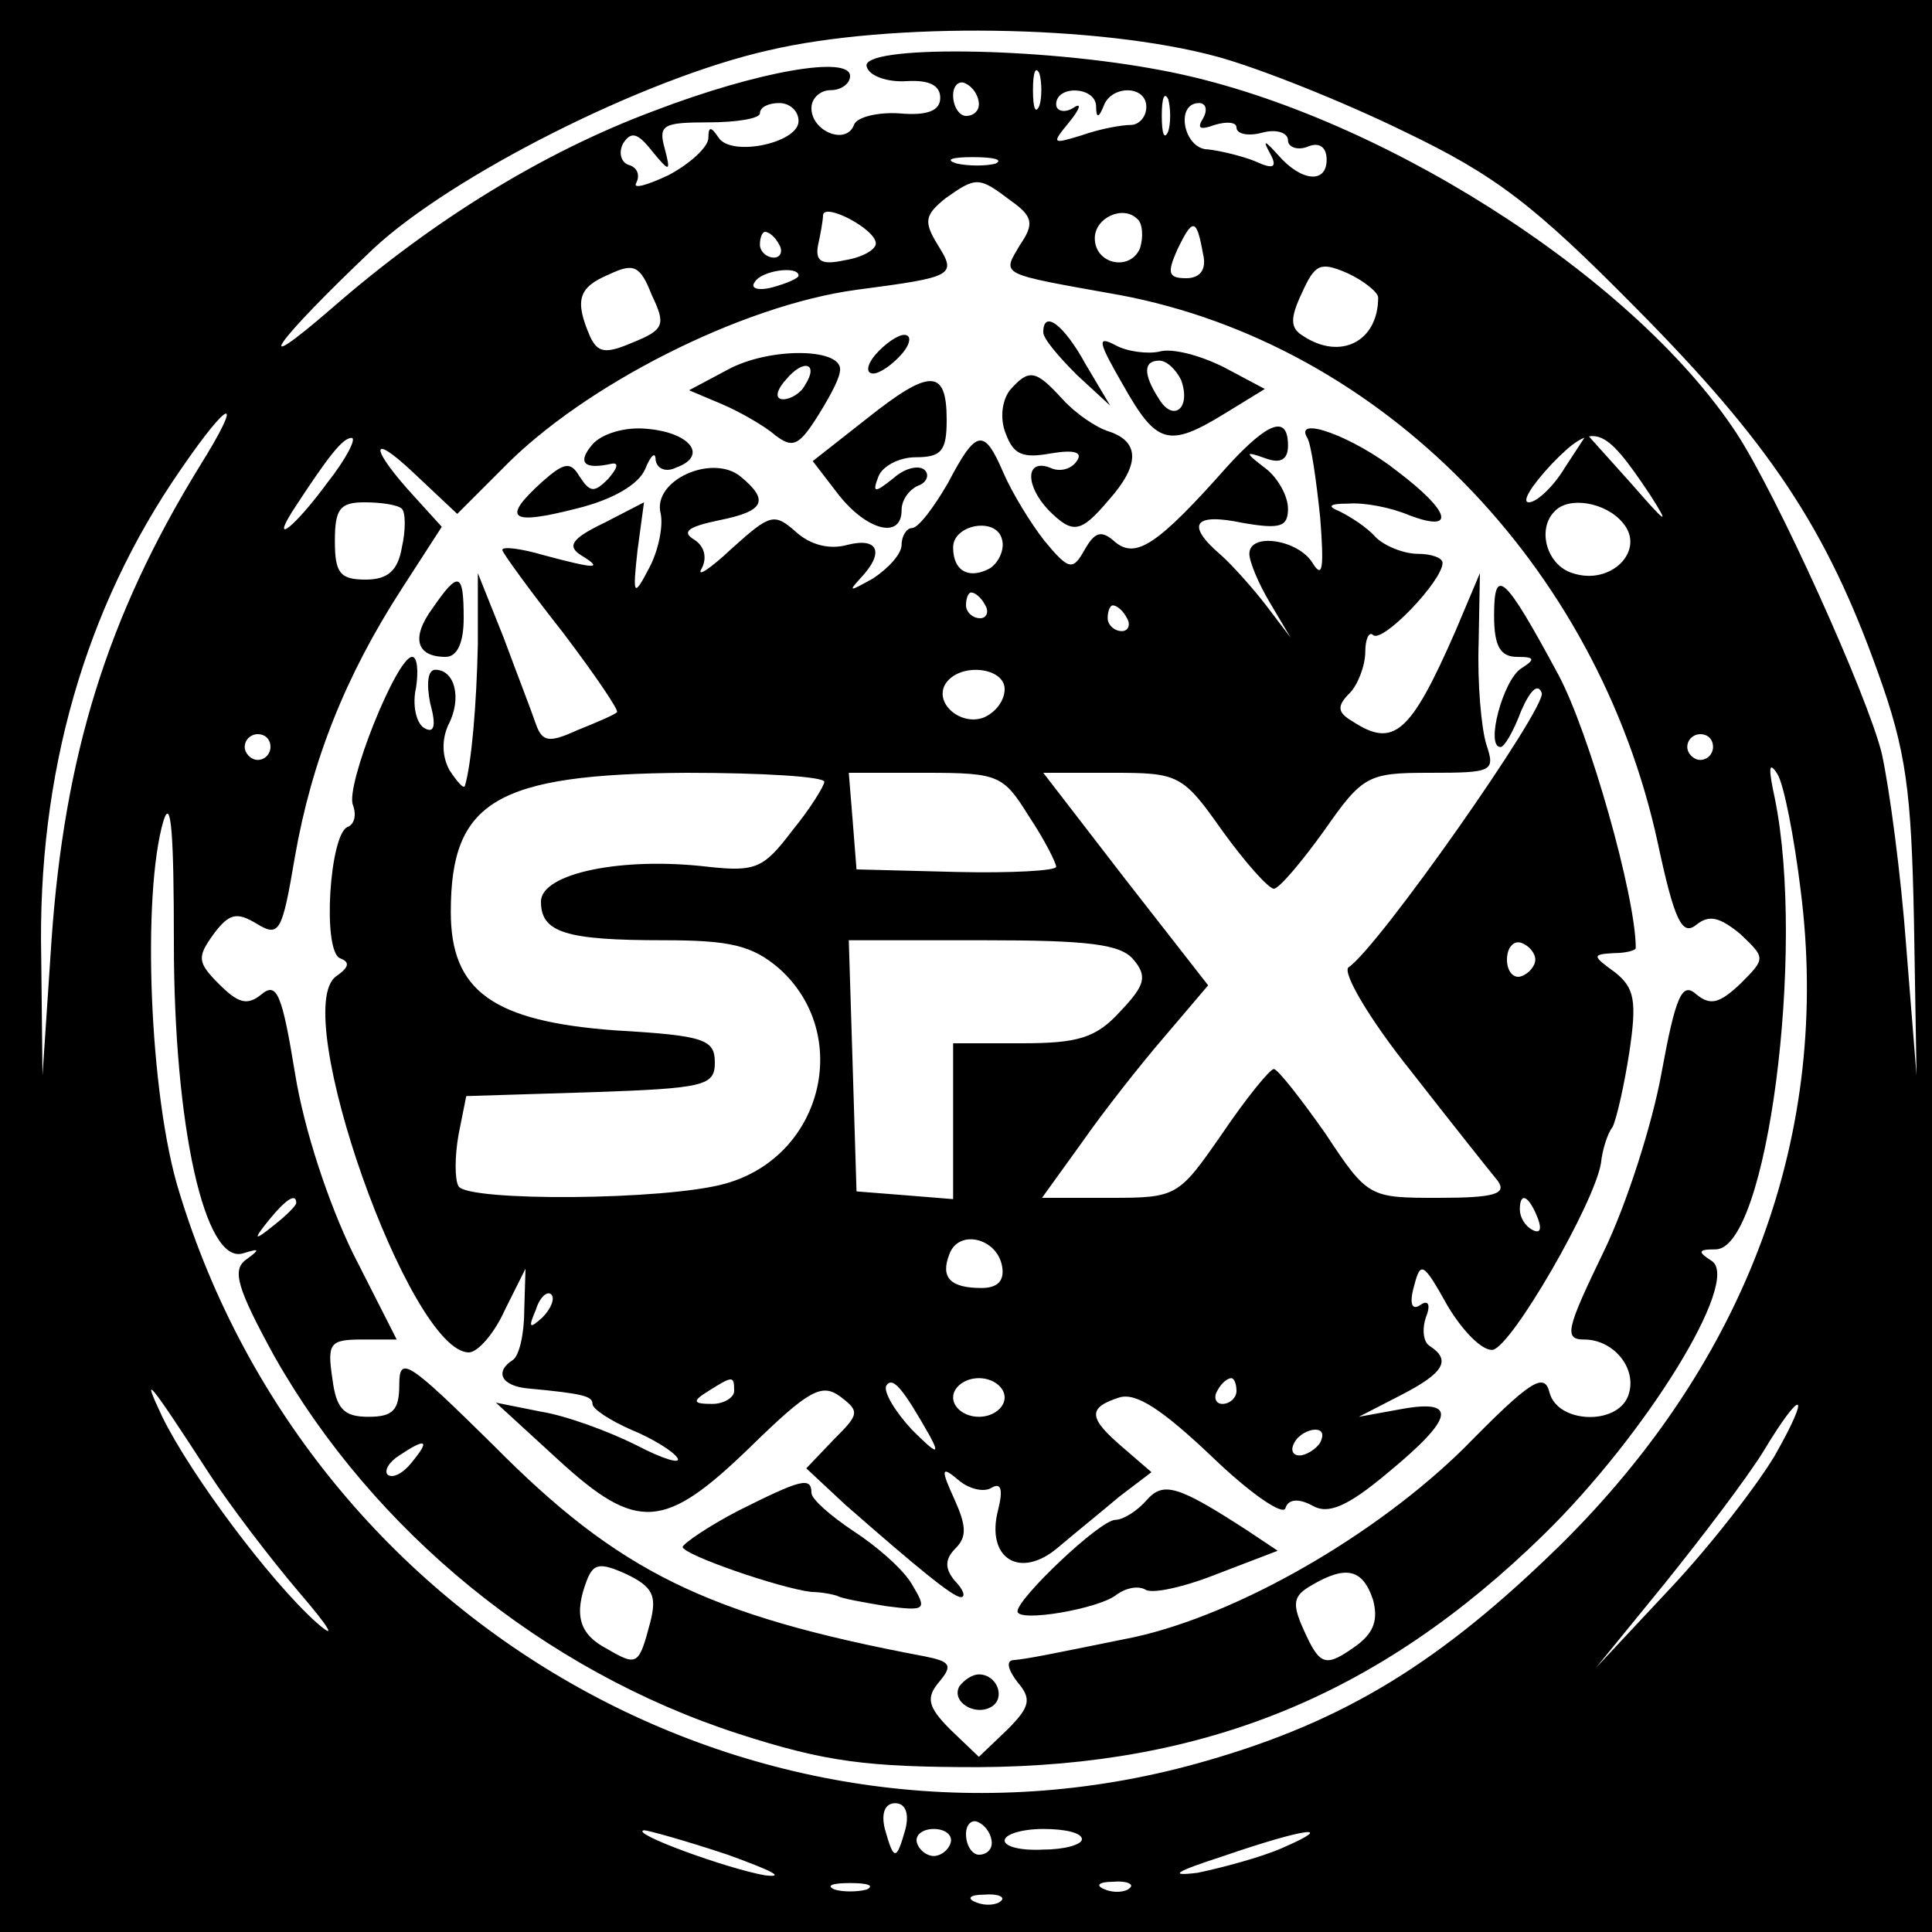
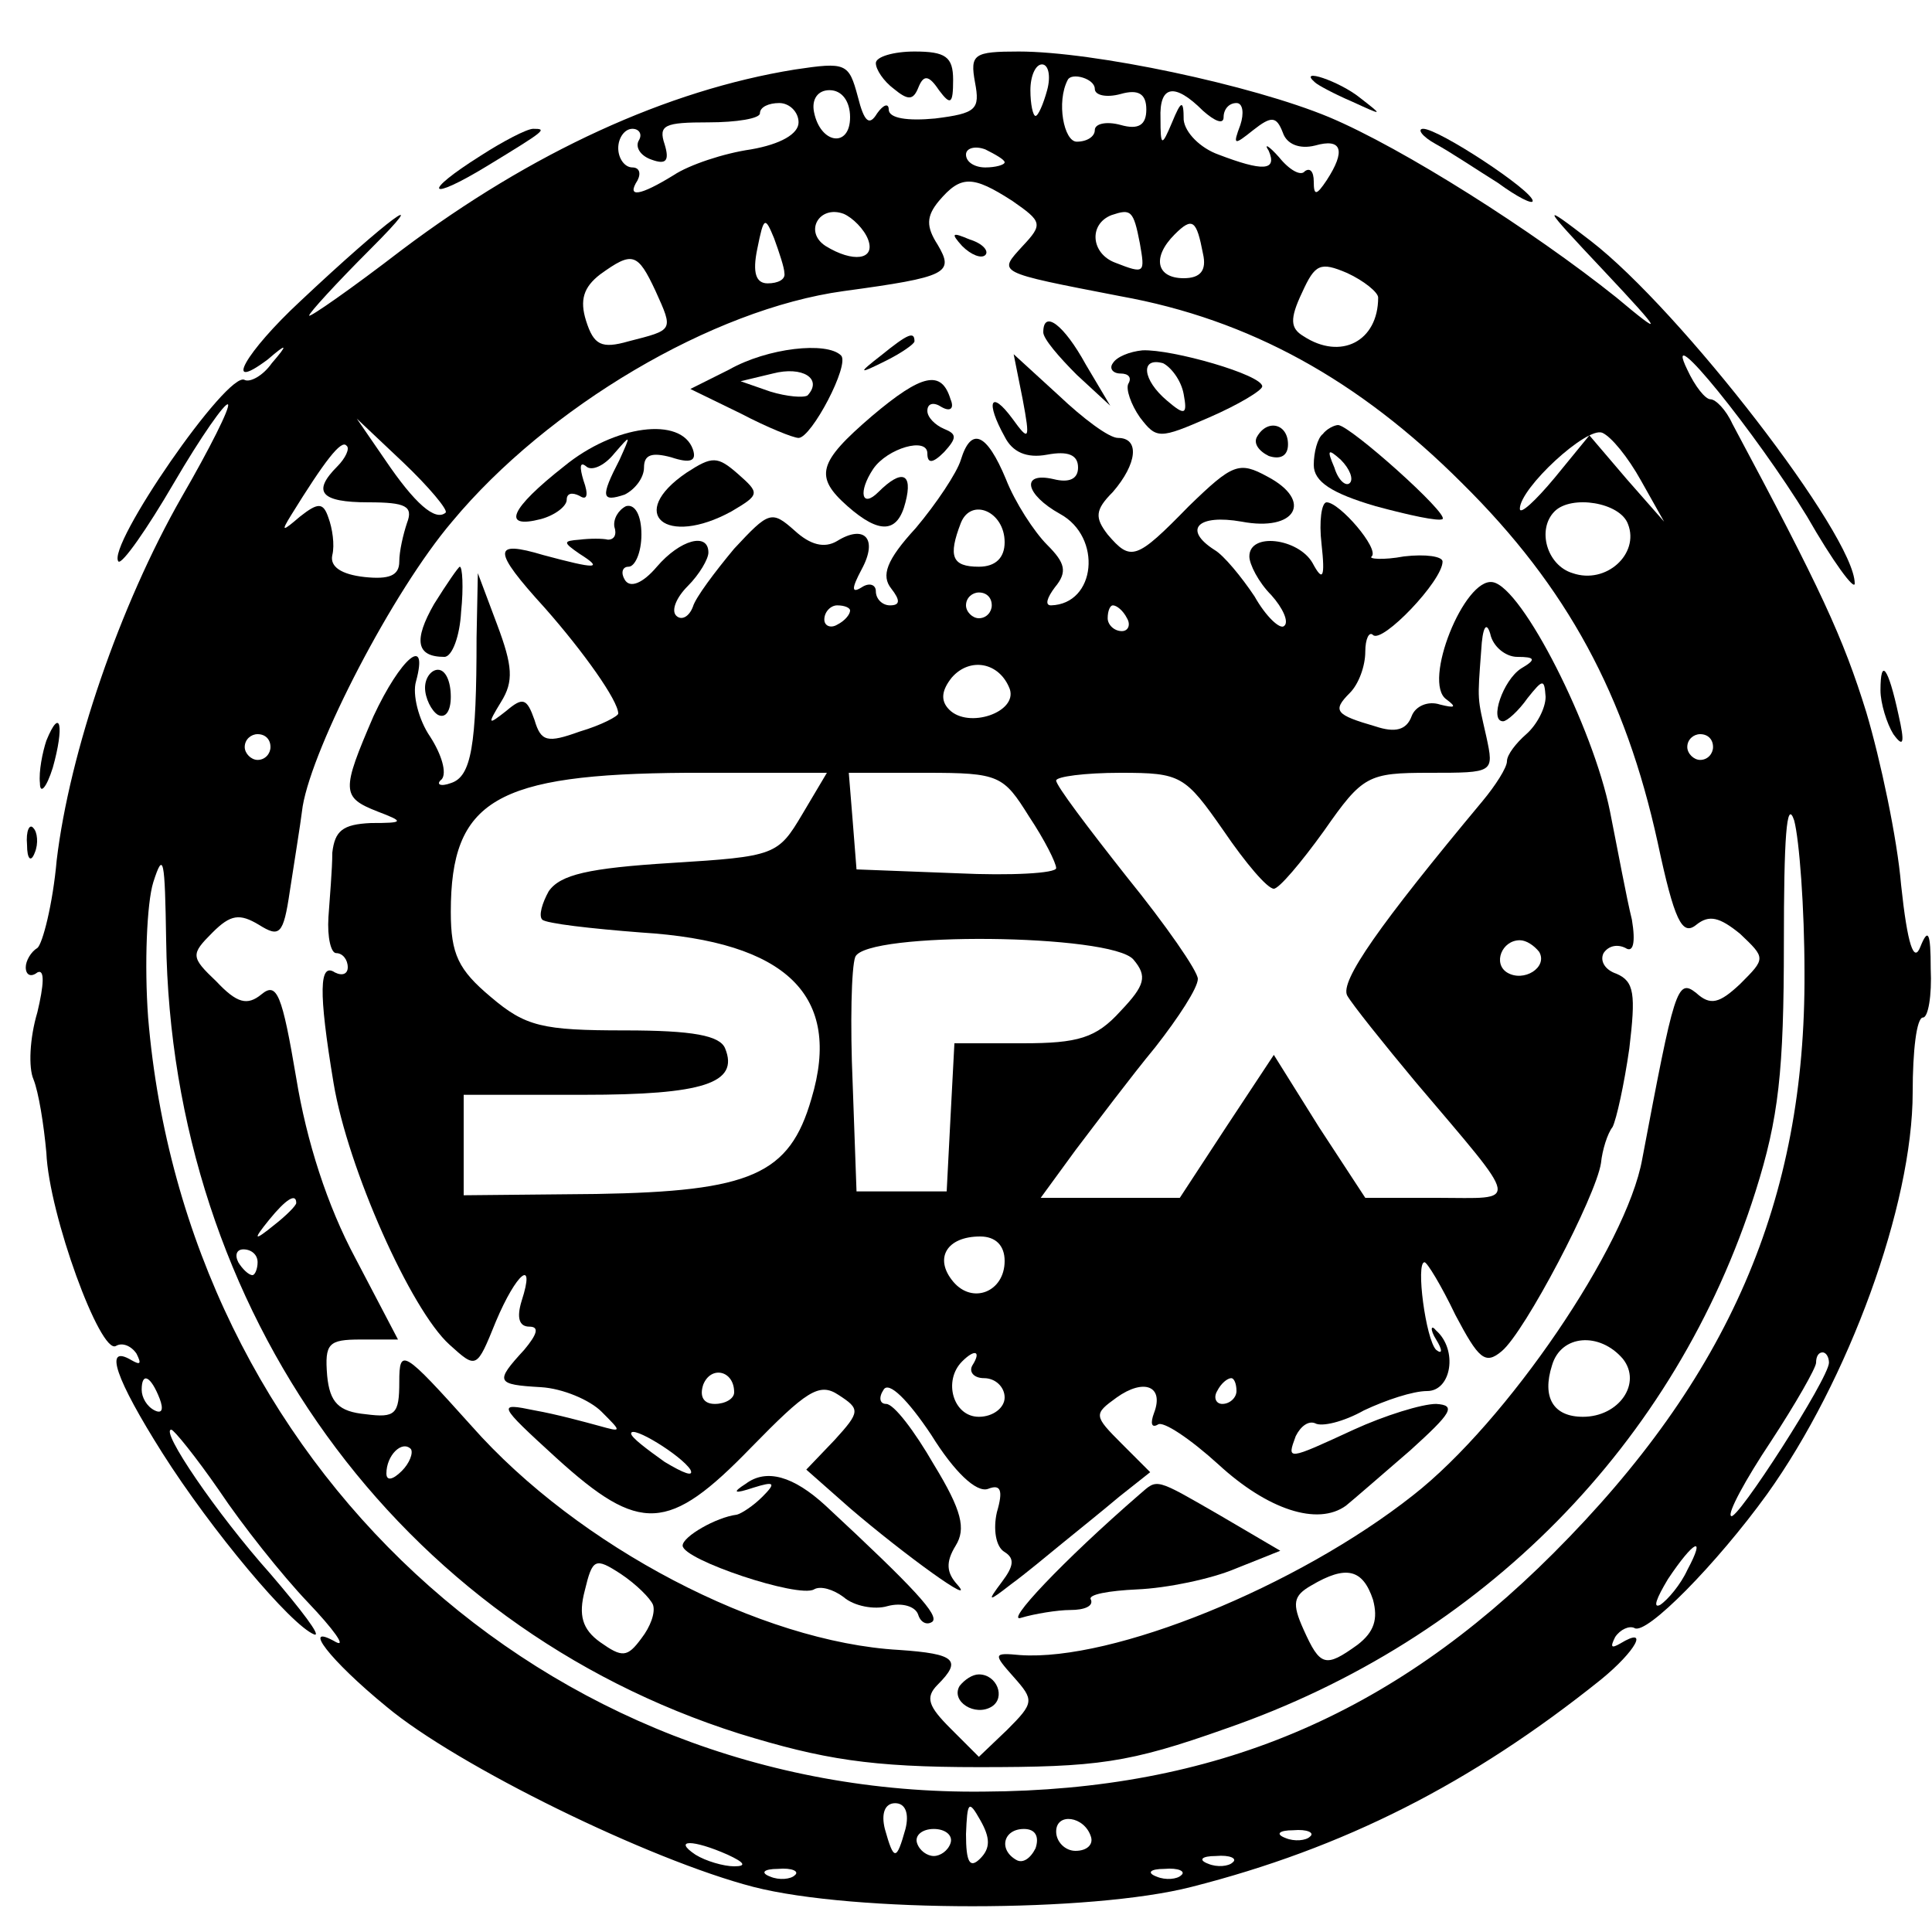
<svg xmlns="http://www.w3.org/2000/svg" version="1.0" width="150pt" height="150pt" viewBox="0 0 150 150" preserveAspectRatio="xMidYMid meet">
  <g transform="translate(0,150) scale(0.1,-0.1)" fill="#000000" stroke="none">
-     <path d="M0 750 l0 -750 750 0 750 0 0 750 0 750 -750 0 -750 0 0 -750z m945 706 c33 -9 98 -35 145 -58 71 -34 101 -57 180 -137 104 -105 148 -171 188 -283 22 -61 26 -92 28 -193 l2 -120 -8 100 c-4 55 -13 123 -19 150 -11 45 -82 202 -113 249 -81 123 -282 250 -444 281 -97 19 -238 20 -231 3 2 -7 16 -12 31 -11 17 1 26 -3 26 -13 0 -10 -10 -14 -32 -12 -17 1 -33 -3 -35 -9 -6 -16 -33 -5 -33 13 0 8 7 14 15 14 8 0 15 5 15 11 0 16 -71 4 -152 -27 -86 -32 -172 -85 -250 -153 -67 -58 -44 -26 32 46 60 56 209 132 307 154 94 22 256 20 348 -5z m-138 -38 c-3 -7 -5 -2 -5 12 0 14 2 19 5 13 2 -7 2 -19 0 -25z m-47 1 c0 -5 -4 -9 -10 -9 -5 0 -10 7 -10 16 0 8 5 12 10 9 6 -3 10 -10 10 -16z m91 -1 c0 -10 2 -10 6 0 6 16 33 16 33 -1 0 -8 -6 -14 -12 -14 -7 0 -24 -3 -38 -8 -23 -7 -24 -7 -10 10 9 11 10 16 3 11 -7 -4 -13 -2 -13 3 0 15 30 14 31 -1z m56 -20 c-3 -7 -5 -2 -5 12 0 14 2 19 5 13 2 -7 2 -19 0 -25z m-287 8 c0 -17 -52 -28 -62 -13 -6 9 -8 9 -8 0 0 -7 -14 -20 -31 -29 -17 -8 -28 -11 -25 -6 3 6 1 12 -6 14 -6 2 -8 10 -4 17 6 9 11 8 22 -6 14 -17 15 -17 10 2 -5 18 -1 20 34 20 22 0 40 3 40 7 0 5 7 8 15 8 8 0 15 -6 15 -14z m314 2 c-5 -8 -2 -9 9 -5 10 3 17 2 17 -2 0 -5 9 -7 20 -4 11 3 20 0 20 -6 0 -5 7 -8 15 -5 9 4 15 0 15 -10 0 -19 -20 -17 -38 4 -10 11 -12 12 -6 1 6 -11 3 -13 -12 -6 -10 4 -27 8 -36 9 -19 0 -26 36 -7 36 5 0 7 -5 3 -12z m-161 -35 c-7 -2 -21 -2 -30 0 -10 3 -4 5 12 5 17 0 24 -2 18 -5z m12 -29 c17 -12 18 -18 7 -34 -14 -24 -18 -22 77 -39 203 -38 371 -209 418 -425 13 -61 19 -73 30 -64 10 8 18 6 34 -7 20 -19 20 -19 0 -39 -16 -15 -23 -17 -34 -8 -11 10 -16 -1 -27 -61 -7 -39 -27 -102 -45 -139 -29 -60 -31 -68 -15 -68 23 0 42 -23 34 -44 -9 -23 -55 -21 -61 3 -4 16 -15 9 -66 -43 -69 -68 -175 -129 -256 -147 -64 -13 -83 -17 -95 -18 -5 -1 -3 -8 4 -17 11 -13 10 -19 -8 -37 l-22 -21 -22 21 c-18 18 -19 25 -9 37 11 13 9 16 -11 20 -170 32 -238 66 -335 164 -66 65 -73 70 -73 47 0 -20 -5 -25 -24 -25 -19 0 -25 6 -28 30 -4 27 -2 30 23 30 l27 0 -34 67 c-19 39 -38 96 -45 140 -10 61 -14 71 -26 61 -11 -9 -18 -7 -33 8 -17 17 -17 21 -4 39 12 16 18 17 33 8 18 -11 20 -7 30 52 13 74 39 140 83 208 l31 48 -20 22 c-36 39 -37 53 -2 20 l34 -32 35 35 c63 65 186 127 275 139 76 10 78 11 63 35 -11 18 -10 23 6 36 24 17 26 17 51 -2z m-105 -33 c0 -5 -11 -11 -24 -13 -18 -4 -23 -1 -21 11 2 9 4 20 4 24 1 10 41 -11 41 -22z m205 -4 c-8 -18 -35 -12 -35 8 0 16 22 26 33 15 4 -3 5 -14 2 -23z m49 -4 c3 -12 -2 -19 -13 -19 -14 0 -15 4 -7 22 12 25 15 25 20 -3z m-329 7 c3 -5 1 -10 -4 -10 -6 0 -11 5 -11 10 0 6 2 10 4 10 3 0 8 -4 11 -10z m-114 -76 c-21 -9 -27 -8 -33 5 -12 28 -9 38 15 48 19 9 24 7 33 -16 11 -23 10 -27 -15 -37z m579 35 c0 -34 -29 -49 -58 -30 -10 6 -11 13 -1 34 10 22 14 24 35 15 13 -6 24 -15 24 -19z m-450 17 c0 -2 -9 -6 -20 -9 -11 -3 -18 -1 -14 4 5 9 34 13 34 5z m-465 -148 c-72 -117 -105 -225 -115 -368 l-7 -105 -1 92 c-3 142 34 271 108 378 39 57 50 59 15 3z m1126 -22 c16 -25 13 -23 -14 8 l-35 39 -17 -26 c-9 -15 -22 -27 -28 -27 -6 0 2 13 18 30 32 33 40 30 76 -24z m-1027 9 c-25 -34 -44 -49 -27 -22 28 43 39 57 46 57 4 0 -4 -16 -19 -35z m58 -20 c3 -3 3 -17 0 -30 -3 -18 -11 -25 -28 -25 -20 0 -24 5 -24 30 0 25 4 30 23 30 13 0 26 -2 29 -5z m948 -11 c18 -21 -9 -49 -39 -39 -20 6 -28 34 -14 48 11 12 40 7 53 -9z m-1050 -174 c0 -5 -4 -10 -10 -10 -5 0 -10 5 -10 10 0 6 5 10 10 10 6 0 10 -4 10 -10z m1120 0 c0 -5 -4 -10 -10 -10 -5 0 -10 5 -10 10 0 6 5 10 10 10 6 0 10 -4 10 -10z m68 -111 c24 -188 -41 -365 -187 -509 -92 -90 -166 -136 -274 -167 -337 -98 -694 100 -798 442 -23 74 -29 231 -12 288 6 19 8 -13 8 -95 0 -142 24 -251 54 -241 13 4 13 3 2 -5 -11 -8 -7 -22 22 -75 77 -136 209 -244 360 -293 68 -22 100 -26 187 -26 176 1 311 56 438 180 80 78 154 198 131 213 -11 7 -11 9 3 9 40 0 70 232 46 350 -5 23 -5 30 2 19 5 -8 13 -49 18 -90z m-1168 -243 c0 -2 -8 -10 -17 -17 -16 -13 -17 -12 -4 4 13 16 21 21 21 13z m-67 -211 c15 -23 46 -64 69 -91 24 -28 30 -38 14 -24 -36 32 -98 115 -120 160 -17 36 -11 29 37 -45z m1215 15 c-13 -22 -49 -69 -81 -103 l-58 -62 53 65 c29 36 64 82 77 103 30 50 38 48 9 -3z m-1058 -5 c-7 -9 -15 -13 -19 -10 -3 3 1 10 9 15 21 14 24 12 10 -5z m185 -124 c-9 -34 -10 -35 -34 -21 -21 11 -26 26 -15 54 5 12 10 13 30 4 21 -10 24 -17 19 -37z m561 17 c4 -15 1 -25 -12 -35 -25 -18 -29 -17 -42 12 -9 20 -8 26 6 34 27 16 40 13 48 -11z m-363 -178 c-7 -25 -9 -25 -16 0 -3 12 0 20 8 20 8 0 11 -8 8 -20z m67 -11 c0 -5 -4 -9 -10 -9 -5 0 -10 7 -10 16 0 8 5 12 10 9 6 -3 10 -10 10 -16z m-205 -9 c33 -12 46 -18 29 -16 -29 5 -106 33 -94 35 3 0 32 -8 65 -19z m173 9 c-2 -6 -8 -10 -13 -10 -5 0 -11 4 -13 10 -2 6 4 11 13 11 9 0 15 -5 13 -11z m102 3 c0 -4 -13 -8 -30 -8 -16 -1 -30 2 -30 7 0 5 14 9 30 9 17 0 30 -3 30 -8z m155 -7 c-16 -7 -46 -15 -65 -19 -24 -3 -17 1 20 13 64 22 89 25 45 6z m-322 -32 c-7 -2 -19 -2 -25 0 -7 3 -2 5 12 5 14 0 19 -2 13 -5z m204 1 c-3 -3 -12 -4 -19 -1 -8 3 -5 6 6 6 11 1 17 -2 13 -5z m-100 -10 c-3 -3 -12 -4 -19 -1 -8 3 -5 6 6 6 11 1 17 -2 13 -5z" />
+     <path d="M680 1451 c0 -5 6 -14 14 -20 11 -9 15 -9 19 1 4 10 8 10 16 -2 9 -12 11 -11 11 8 0 18 -6 22 -30 22 -16 0 -30 -4 -30 -9z" />
+     <path d="M757 1436 c4 -21 1 -24 -31 -28 -21 -2 -36 0 -36 7 0 5 -4 4 -9 -3 -6 -10 -10 -7 -15 13 -7 26 -9 27 -49 21 -99 -16 -204 -64 -305 -140 -39 -30 -72 -53 -72 -51 0 2 21 25 47 51 52 52 14 24 -54 -40 -42 -39 -61 -72 -25 -45 15 13 16 12 3 -3 -7 -10 -17 -15 -21 -13 -13 8 -108 -130 -98 -141 3 -2 22 25 43 61 21 36 40 63 42 61 2 -2 -14 -34 -36 -72 -48 -84 -87 -198 -97 -282 -3 -34 -11 -65 -15 -68 -5 -3 -9 -10 -9 -15 0 -6 4 -8 9 -4 6 3 5 -10 0 -31 -6 -20 -7 -43 -3 -52 4 -10 8 -35 10 -57 2 -48 42 -157 54 -150 5 3 12 0 16 -6 4 -8 3 -9 -4 -5 -22 13 -12 -15 24 -72 38 -60 100 -134 118 -141 6 -2 -10 19 -34 47 -42 47 -86 112 -77 112 2 0 19 -21 37 -47 18 -27 49 -66 69 -87 20 -21 30 -35 22 -31 -28 16 -5 -14 39 -50 55 -46 204 -119 285 -140 78 -20 262 -20 340 0 118 30 217 80 318 161 27 22 38 42 15 28 -7 -4 -8 -3 -4 5 4 6 11 9 15 7 9 -6 64 50 103 104 63 88 113 224 113 312 0 32 3 58 8 58 4 0 7 17 6 38 0 28 -2 32 -8 17 -5 -13 -10 1 -15 48 -3 36 -16 97 -27 134 -18 58 -35 95 -104 224 -5 11 -13 19 -17 19 -4 0 -12 10 -18 23 -21 43 54 -50 93 -114 20 -35 37 -58 37 -52 0 37 -135 212 -205 266 -39 30 -39 29 10 -23 47 -50 47 -52 10 -21 -65 52 -166 116 -223 140 -60 25 -183 51 -241 51 -35 0 -38 -2 -34 -24z m56 -6 c-3 -11 -7 -20 -9 -20 -2 0 -4 9 -4 20 0 11 4 20 9 20 5 0 7 -9 4 -20z m37 1 c0 -5 9 -7 20 -4 14 4 20 0 20 -12 0 -12 -6 -16 -20 -12 -11 3 -20 1 -20 -4 0 -5 -6 -9 -14 -9 -10 0 -16 31 -7 48 3 6 21 1 21 -7z m-190 -22 c0 -24 -23 -21 -28 4 -2 10 3 17 12 17 10 0 16 -9 16 -21z m274 5 c9 -8 16 -11 16 -5 0 6 4 11 10 11 5 0 6 -8 3 -17 -6 -16 -5 -16 10 -4 14 11 18 11 23 -2 3 -9 13 -13 25 -10 21 6 24 -4 9 -27 -8 -12 -10 -12 -10 -1 0 8 -3 11 -7 8 -3 -4 -12 1 -20 11 -8 9 -12 11 -8 5 7 -16 -5 -16 -39 -3 -14 5 -26 17 -27 27 0 16 -2 15 -9 -2 -8 -19 -9 -19 -9 3 -1 26 11 28 33 6z m-314 -9 c0 -9 -14 -17 -37 -21 -21 -3 -48 -12 -60 -20 -26 -16 -37 -18 -28 -4 3 6 1 10 -4 10 -6 0 -11 7 -11 15 0 8 5 15 11 15 5 0 8 -4 5 -9 -3 -5 1 -12 10 -15 11 -4 14 -1 10 12 -5 15 0 17 34 17 22 0 40 3 40 7 0 5 7 8 15 8 8 0 15 -7 15 -15z m160 -31 c0 -2 -7 -4 -15 -4 -8 0 -15 4 -15 10 0 5 7 7 15 4 8 -4 15 -8 15 -10z m6 -30 c23 -16 24 -18 8 -35 -19 -21 -22 -20 76 -39 100 -18 185 -65 265 -145 82 -81 127 -165 152 -279 13 -61 19 -73 30 -64 10 8 18 6 34 -7 20 -19 20 -19 0 -39 -16 -15 -23 -17 -34 -7 -15 12 -17 3 -42 -129 -12 -67 -105 -204 -178 -261 -90 -71 -233 -129 -305 -124 -21 2 -21 1 -5 -17 16 -18 16 -20 -5 -41 l-22 -21 -22 22 c-17 17 -20 24 -10 34 19 19 14 24 -30 27 -107 6 -249 80 -332 174 -53 59 -56 61 -56 34 0 -25 -3 -28 -26 -25 -21 2 -28 9 -30 30 -2 25 1 28 26 28 l29 0 -33 63 c-22 41 -38 91 -46 140 -11 65 -15 75 -27 65 -11 -9 -19 -7 -35 10 -20 19 -20 21 -3 38 14 14 21 15 36 6 16 -10 19 -8 24 26 3 20 8 50 10 66 8 47 70 167 116 221 74 89 202 165 304 179 81 11 86 14 73 36 -9 14 -9 22 1 34 17 20 26 20 57 0z m-112 -30 c6 -16 -12 -18 -33 -5 -17 11 -5 32 14 25 7 -3 16 -12 19 -20z m211 -3 c4 -23 4 -24 -19 -15 -19 7 -21 30 -3 37 15 5 17 4 22 -22z m-276 -23 c1 -5 -5 -8 -13 -8 -9 0 -12 8 -8 27 5 25 6 25 13 8 4 -11 8 -23 8 -27z m325 15 c3 -13 -2 -19 -15 -19 -21 0 -25 16 -7 34 14 14 17 11 22 -15z m-425 -29 c14 -31 14 -30 -21 -39 -21 -6 -27 -3 -33 16 -5 16 -2 26 11 36 25 18 29 17 43 -13z m561 -5 c0 -34 -29 -49 -58 -30 -10 6 -11 13 -1 34 10 22 14 24 35 15 13 -6 24 -15 24 -19z m-724 -167 c-8 -7 -24 7 -47 41 l-22 32 36 -34 c20 -19 35 -37 33 -39z m928 25 l18 -32 -29 33 -29 34 -27 -33 c-15 -18 -27 -29 -27 -24 0 16 52 64 64 59 7 -3 20 -19 30 -37z m-1012 11 c-20 -20 -13 -28 24 -28 29 0 35 -3 30 -16 -3 -9 -6 -22 -6 -30 0 -11 -8 -14 -27 -12 -18 2 -27 8 -25 17 2 8 0 21 -3 29 -4 12 -8 12 -22 1 -14 -12 -15 -12 -7 1 26 42 39 59 43 54 3 -2 -1 -10 -7 -16z m1002 -45 c9 -23 -17 -47 -43 -38 -20 6 -28 34 -14 48 13 13 51 7 57 -10z m-1054 -173 c0 -5 -4 -10 -10 -10 -5 0 -10 5 -10 10 0 6 5 10 10 10 6 0 10 -4 10 -10z m1120 0 c0 -5 -4 -10 -10 -10 -5 0 -10 5 -10 10 0 6 5 10 10 10 6 0 10 -4 10 -10z m71 -175 c1 -177 -59 -315 -195 -451 -126 -126 -263 -184 -442 -185 -341 -4 -620 255 -649 601 -3 41 -1 89 4 105 8 25 9 18 10 -45 4 -288 180 -532 445 -616 65 -20 102 -26 186 -26 92 0 116 3 192 30 199 69 349 221 411 417 18 57 22 93 22 193 0 80 2 113 8 95 4 -15 8 -68 8 -118z m-1171 -179 c0 -2 -8 -10 -17 -17 -16 -13 -17 -12 -4 4 13 16 21 21 21 13z m-30 -46 c0 -5 -2 -10 -4 -10 -3 0 -8 5 -11 10 -3 6 -1 10 4 10 6 0 11 -4 11 -10z m1060 -75 c15 -19 -3 -45 -31 -45 -23 0 -32 15 -24 40 7 24 37 26 55 5z m160 -3 c0 -12 -72 -124 -76 -119 -3 2 11 28 31 58 19 29 35 57 35 61 0 5 2 8 5 8 3 0 5 -4 5 -8z m-1296 -28 c3 -8 2 -12 -4 -9 -6 3 -10 10 -10 16 0 14 7 11 14 -7z m188 -56 c-7 -7 -12 -8 -12 -2 0 14 12 26 19 19 2 -3 -1 -11 -7 -17z m998 -77 c-5 -11 -15 -23 -21 -27 -6 -3 -3 5 6 20 20 30 30 35 15 7z m-803 -27 c2 -6 -2 -17 -9 -26 -11 -15 -15 -15 -32 -3 -14 10 -17 21 -12 40 6 25 8 26 28 13 12 -8 23 -19 25 -24z m559 4 c4 -15 1 -25 -12 -35 -25 -18 -29 -17 -42 12 -9 20 -8 26 6 34 27 16 40 13 48 -11z m-363 -178 c-7 -25 -9 -25 -16 0 -3 12 0 20 8 20 8 0 11 -8 8 -20z m58 -23 c-8 -8 -11 -3 -11 19 1 25 2 27 11 11 8 -14 8 -22 0 -30z m86 17 c2 -6 -3 -11 -12 -11 -8 0 -15 7 -15 15 0 15 22 12 27 -4z m-109 -5 c-2 -6 -8 -10 -13 -10 -5 0 -11 4 -13 10 -2 6 4 11 13 11 9 0 15 -5 13 -11z m66 -4 c-4 -8 -10 -12 -15 -9 -14 8 -10 24 6 24 9 0 12 -6 9 -15z m213 9 c-3 -3 -12 -4 -19 -1 -8 3 -5 6 6 6 11 1 17 -2 13 -5z m-452 -14 c13 -6 15 -9 5 -9 -8 0 -22 4 -30 9 -18 12 -2 12 25 0z m392 -6 c-3 -3 -12 -4 -19 -1 -8 3 -5 6 6 6 11 1 17 -2 13 -5z m-340 -10 c-3 -3 -12 -4 -19 -1 -8 3 -5 6 6 6 11 1 17 -2 13 -5z m300 0 c-3 -3 -12 -4 -19 -1 -8 3 -5 6 6 6 11 1 17 -2 13 -5z" />
+     <path d="M747 1309 c7 -7 15 -10 18 -7 3 3 -2 9 -12 12 -14 6 -15 5 -6 -5z" />
    <path d="M810 1242 c0 -5 12 -19 26 -33 l26 -24 -19 32 c-17 31 -33 43 -33 25z" />
-     <path d="M680 1225 c-7 -8 -8 -15 -2 -15 5 0 15 7 22 15 7 8 8 15 2 15 -5 0 -15 -7 -22 -15z" />
-     <path d="M872 1201 c26 -46 35 -49 79 -22 l31 19 -32 17 c-18 9 -40 15 -50 12 -9 -2 -25 0 -34 5 -15 8 -13 2 6 -31z m45 4 c8 -22 -6 -33 -17 -15 -13 20 -12 30 0 30 6 0 13 -7 17 -15z" />
-     <path d="M565 1213 l-30 -16 26 -11 c14 -6 33 -17 41 -24 13 -10 18 -8 31 12 9 14 18 30 19 37 5 19 -54 20 -87 2z m60 -12 c-3 -6 -11 -11 -17 -11 -6 0 -6 6 2 15 14 17 26 13 15 -4z" />
-     <path d="M673 1175 l-42 -33 20 -26 c22 -28 49 -35 49 -12 0 8 6 16 13 19 6 2 9 8 5 12 -4 4 -15 2 -24 -6 -15 -12 -17 -12 -12 1 3 8 16 15 29 15 20 0 24 5 24 29 0 40 -13 40 -62 1z" />
-     <path d="M784 1197 c-6 -8 -8 -22 -3 -34 6 -16 13 -19 35 -15 18 3 25 1 20 -6 -4 -6 -13 -9 -21 -5 -19 7 -19 -14 -1 -33 19 -19 25 -18 47 8 24 27 24 45 0 53 -10 3 -26 14 -36 25 -21 23 -26 24 -41 7z" />
-     <path d="M460 1155 c-12 -14 -7 -20 15 -15 6 1 4 -4 -3 -12 -11 -11 -14 -10 -22 2 -7 12 -12 11 -29 -4 -32 -29 -25 -34 26 -21 29 7 49 19 54 31 4 10 8 14 8 7 1 -7 8 -10 16 -6 25 9 11 27 -22 30 -18 2 -36 -4 -43 -12z" />
-     <path d="M953 1138 c-54 -61 -71 -72 -87 -59 -11 10 -16 8 -24 -6 -9 -16 -12 -16 -31 7 -11 14 -25 37 -32 53 -15 35 -21 34 -43 -8 -11 -19 -23 -35 -28 -35 -4 0 -8 -6 -8 -13 0 -7 -10 -18 -22 -26 -18 -10 -20 -11 -10 0 19 20 14 32 -10 26 -14 -4 -29 0 -40 10 -17 15 -20 14 -50 -13 -17 -16 -28 -23 -23 -15 4 8 2 17 -6 22 -10 6 -5 10 19 15 35 7 40 15 17 34 -22 18 -69 -3 -62 -29 2 -10 -2 -29 -9 -42 -12 -23 -13 -22 -9 14 l5 37 -31 -16 c-25 -12 -29 -18 -18 -25 18 -11 12 -11 -29 0 -17 5 -32 7 -32 4 0 -2 21 -31 47 -64 25 -33 44 -61 42 -62 -2 -2 -16 -8 -31 -14 -22 -10 -27 -9 -32 5 -3 9 -15 40 -25 67 l-20 50 0 -55 c-1 -48 -5 -93 -10 -110 -1 -3 -6 3 -12 12 -6 11 -6 24 -1 35 11 21 5 43 -10 43 -6 0 -7 -11 -4 -26 5 -18 3 -24 -5 -19 -6 4 -9 18 -6 31 2 13 1 24 -3 24 -12 0 -52 -100 -46 -115 3 -8 1 -15 -4 -17 -14 -5 -20 -96 -6 -102 8 -3 7 -7 -3 -14 -37 -26 57 -292 103 -292 7 0 20 15 28 33 l16 32 -1 -33 c0 -18 -4 -35 -9 -38 -14 -9 -9 -20 12 -22 43 -4 50 -6 50 -12 0 -4 14 -13 30 -20 17 -7 33 -17 36 -22 3 -5 -11 -1 -32 10 -22 11 -55 23 -74 26 l-35 7 48 -44 c62 -57 83 -55 150 10 45 44 55 49 69 39 16 -12 15 -14 -5 -34 l-21 -22 30 -28 c57 -50 84 -72 90 -72 4 0 2 6 -5 13 -8 10 -7 17 1 25 9 9 8 18 -1 38 -11 24 -10 26 3 15 8 -7 20 -10 26 -6 7 4 9 -1 5 -17 -10 -38 17 -55 47 -29 13 11 34 28 47 39 l25 19 -22 19 c-27 23 -28 31 -3 39 13 4 33 -9 72 -46 29 -28 55 -46 57 -40 2 7 10 8 21 2 12 -7 27 -1 59 26 51 42 54 57 10 49 l-33 -6 33 17 c33 17 39 27 22 38 -5 3 -6 13 -3 22 4 10 2 14 -4 10 -7 -5 -9 1 -5 15 5 19 7 18 26 -16 12 -20 27 -35 35 -34 15 3 79 114 84 145 1 10 5 23 9 28 3 6 9 32 13 58 6 40 4 50 -11 62 -18 13 -18 14 -1 15 9 0 17 2 17 4 0 40 -36 167 -60 212 -42 78 -50 85 -50 46 0 -24 5 -32 18 -32 14 0 14 -2 3 -9 -14 -9 -28 -61 -16 -61 3 0 10 12 16 28 7 16 13 22 16 14 4 -11 -127 -198 -150 -213 -5 -4 16 -40 48 -80 32 -41 63 -80 68 -86 7 -10 -3 -13 -46 -13 -54 0 -55 0 -88 50 -19 27 -37 50 -40 50 -3 0 -21 -22 -40 -50 -34 -49 -35 -50 -87 -50 l-53 0 31 43 c16 23 45 60 64 82 l34 40 -64 82 -64 83 53 0 c52 0 55 -1 86 -45 18 -25 36 -45 40 -45 4 0 21 20 39 45 30 43 34 45 82 45 49 0 51 1 44 22 -4 13 -7 48 -6 78 l1 55 -19 -45 c-35 -80 -48 -91 -80 -70 -12 7 -12 12 -2 22 6 6 12 21 12 32 0 10 3 16 6 13 7 -7 54 42 54 56 0 4 -9 7 -19 7 -11 0 -26 6 -33 13 -7 8 -20 16 -28 20 -10 4 -8 6 7 6 12 1 33 -3 47 -9 37 -14 32 3 -9 34 -34 27 -81 44 -70 26 3 -5 7 -33 10 -62 3 -39 2 -48 -6 -35 -11 18 -49 24 -49 7 0 -6 7 -23 16 -38 l16 -27 -19 25 c-10 13 -26 31 -35 39 -28 24 -21 33 17 25 29 -5 35 -3 35 11 0 10 -8 24 -17 31 -17 13 -17 14 0 8 11 -4 17 -1 17 10 0 24 -15 19 -47 -16z m-184 -79 c-16 -9 -29 -3 -29 16 0 18 34 24 38 6 2 -7 -2 -17 -9 -22z m-4 -29 c3 -5 1 -10 -4 -10 -6 0 -11 5 -11 10 0 6 2 10 4 10 3 0 8 -4 11 -10z m110 -10 c3 -5 1 -10 -4 -10 -6 0 -11 5 -11 10 0 6 2 10 4 10 3 0 8 -4 11 -10z m-95 -55 c0 -9 -7 -18 -16 -22 -18 -7 -39 11 -30 26 11 17 46 13 46 -4z m-140 -72 c0 -3 -11 -21 -25 -38 -22 -29 -28 -32 -65 -28 -67 8 -130 -5 -130 -27 0 -24 19 -30 95 -30 52 0 69 -4 90 -22 57 -51 34 -146 -42 -167 -46 -13 -200 -14 -207 -2 -3 5 -3 23 0 40 l6 30 97 3 c88 3 96 5 96 23 0 18 -8 21 -77 25 -96 7 -128 31 -128 92 0 86 35 107 183 108 59 0 107 -3 107 -7z m159 -27 c12 -18 21 -36 21 -39 0 -3 -35 -5 -77 -4 l-78 2 -3 38 -3 37 60 0 c57 0 60 -2 80 -34z m81 -111 c11 -13 9 -20 -10 -40 -19 -21 -33 -25 -77 -25 l-53 0 0 -61 0 -60 -37 3 -38 3 -3 98 -3 97 104 0 c82 0 107 -3 117 -15z m312 0 c0 -5 -5 -11 -11 -13 -6 -2 -11 4 -11 13 0 9 5 15 11 13 6 -2 11 -8 11 -13z m2 -201 c3 -8 2 -12 -4 -9 -6 3 -10 10 -10 16 0 14 7 11 14 -7z m-416 -37 c2 -11 -3 -17 -16 -17 -24 0 -32 8 -25 26 7 20 37 13 41 -9z m-357 -40 c-10 -9 -11 -8 -5 6 3 10 9 15 12 12 3 -3 0 -11 -7 -18z m149 -57 c0 -5 -8 -10 -17 -10 -15 0 -16 2 -3 10 19 12 20 12 20 0z m152 -35 c8 -15 5 -14 -14 5 -13 14 -22 29 -20 34 5 8 13 -2 34 -39z m58 30 c0 -8 -9 -15 -20 -15 -11 0 -20 7 -20 15 0 8 9 15 20 15 11 0 20 -7 20 -15z m180 5 c0 -5 -5 -10 -11 -10 -5 0 -7 5 -4 10 3 6 8 10 11 10 2 0 4 -4 4 -10z m65 -40 c-3 -5 -11 -10 -16 -10 -6 0 -7 5 -4 10 3 6 11 10 16 10 6 0 7 -4 4 -10z" />
-     <path d="M336 1028 c-17 -23 -13 -38 10 -38 9 0 14 11 14 30 0 36 -4 37 -24 8z" />
-     <path d="M573 327 c-23 -12 -42 -25 -43 -28 0 -6 75 -32 100 -35 8 0 17 -2 20 -3 3 -2 20 -5 38 -8 31 -4 32 -3 20 17 -7 12 -28 30 -45 41 -18 12 -33 25 -33 30 0 13 -9 10 -57 -14z" />
-     <path d="M890 335 c-7 -8 -18 -15 -24 -15 -12 0 -76 -61 -76 -71 0 -9 64 2 77 13 7 5 16 7 22 4 5 -4 31 2 56 12 l47 18 -24 16 c-54 35 -65 38 -78 23z" />
+     <path d="M684 1224 c-18 -14 -18 -15 4 -4 12 6 22 13 22 15 0 8 -5 6 -26 -11z" />
+     <path d="M566 1213 l-30 -15 39 -19 c21 -11 41 -19 45 -19 10 0 40 57 33 64 -11 11 -57 6 -87 -11z m61 -20 c-3 -2 -16 -1 -29 3 l-23 8 25 6 c23 6 39 -4 27 -17z" />
+     <path d="M864 1218 c-3 -4 0 -8 6 -8 6 0 9 -3 6 -8 -2 -4 2 -16 9 -26 13 -17 15 -17 54 0 23 10 41 21 41 24 0 9 -70 29 -93 28 -10 -1 -20 -5 -23 -10z m55 -24 c3 -16 1 -17 -13 -5 -19 16 -21 34 -3 29 6 -3 14 -13 16 -24z" />
+     <path d="M794 1190 c6 -32 5 -33 -8 -15 -17 23 -21 13 -6 -14 6 -12 17 -17 33 -14 16 3 24 0 24 -10 0 -9 -7 -12 -19 -9 -26 6 -22 -12 5 -27 33 -18 28 -70 -7 -71 -5 0 -3 6 3 14 10 12 8 19 -6 33 -10 10 -25 33 -32 51 -15 36 -27 41 -35 15 -3 -10 -19 -34 -35 -53 -23 -25 -27 -37 -19 -47 7 -9 7 -13 -1 -13 -6 0 -11 5 -11 11 0 5 -5 7 -11 3 -8 -5 -8 -1 0 14 13 24 2 35 -19 22 -10 -6 -21 -3 -33 8 -18 16 -20 15 -47 -14 -15 -18 -30 -38 -32 -45 -3 -8 -9 -11 -13 -7 -4 4 0 14 9 23 9 9 16 21 16 26 0 16 -22 10 -40 -11 -11 -13 -21 -17 -25 -10 -3 5 -2 10 3 10 5 0 10 11 10 25 0 15 -5 24 -12 22 -6 -3 -10 -10 -9 -16 2 -6 0 -10 -5 -10 -4 1 -14 1 -22 0 -13 -1 -13 -2 0 -11 19 -12 13 -12 -28 -1 -40 12 -40 4 1 -41 30 -34 57 -72 57 -82 0 -2 -13 -9 -30 -14 -25 -9 -30 -8 -35 9 -6 17 -9 18 -22 7 -14 -11 -15 -11 -4 7 10 16 9 28 -3 60 l-15 40 -1 -50 c0 -84 -4 -108 -20 -113 -8 -3 -12 -1 -7 3 4 5 0 19 -9 33 -9 13 -14 33 -11 43 10 37 -12 18 -33 -27 -25 -58 -25 -63 3 -74 21 -8 21 -9 -5 -9 -22 -1 -28 -6 -30 -23 0 -13 -2 -35 -3 -50 -1 -16 2 -28 6 -28 5 0 9 -5 9 -11 0 -5 -4 -7 -10 -4 -12 8 -13 -14 -1 -86 11 -66 60 -176 90 -203 21 -19 21 -19 36 18 16 38 31 50 20 16 -4 -13 -2 -20 6 -20 8 0 6 -6 -4 -18 -23 -25 -22 -27 13 -29 17 -1 38 -10 47 -19 16 -16 16 -16 -2 -11 -11 3 -33 9 -50 12 -29 6 -29 5 17 -37 65 -59 87 -58 151 8 43 44 53 51 68 41 17 -11 17 -13 -3 -35 l-22 -23 34 -30 c42 -36 100 -78 83 -59 -8 9 -9 17 -1 30 8 13 5 27 -17 63 -15 26 -31 47 -37 47 -5 0 -6 5 -2 11 4 7 19 -8 37 -35 18 -29 35 -45 44 -42 10 4 12 -1 7 -18 -3 -13 -1 -27 6 -31 8 -5 7 -11 -2 -23 -12 -16 -11 -16 7 -2 11 8 29 23 40 32 11 9 31 25 44 36 l24 19 -22 22 c-22 22 -22 23 -4 36 21 15 37 9 29 -12 -3 -8 -2 -12 3 -9 4 3 25 -11 47 -31 38 -35 77 -48 99 -32 5 4 28 24 50 43 32 29 36 35 20 36 -11 0 -40 -9 -64 -20 -52 -24 -52 -24 -45 -5 4 8 10 12 15 10 5 -3 22 1 38 10 17 8 38 15 49 15 19 0 24 32 7 47 -4 5 -5 1 0 -7 5 -8 5 -12 0 -8 -8 8 -16 68 -9 68 2 0 13 -18 24 -41 18 -34 23 -39 36 -28 18 15 73 120 77 146 1 10 5 23 9 28 3 6 9 33 13 61 5 42 4 52 -10 58 -9 3 -13 10 -10 16 4 6 11 7 17 4 6 -4 8 4 5 22 -4 16 -11 54 -17 84 -13 65 -68 174 -91 178 -22 4 -55 -78 -36 -91 8 -6 7 -7 -5 -4 -9 3 -19 -1 -22 -9 -4 -11 -13 -13 -28 -8 -31 9 -34 12 -20 26 7 7 12 21 12 32 0 10 3 16 6 13 7 -7 54 42 54 57 0 4 -13 6 -30 4 -16 -3 -28 -2 -25 0 6 6 -25 42 -35 42 -4 0 -6 -15 -4 -32 3 -27 1 -30 -7 -15 -11 19 -49 24 -49 5 0 -6 7 -20 17 -30 9 -10 14 -21 10 -24 -3 -3 -14 7 -23 23 -10 15 -24 32 -31 36 -25 16 -13 28 21 22 42 -8 56 16 20 35 -22 12 -27 10 -61 -23 -41 -42 -45 -43 -63 -22 -10 13 -10 19 4 33 19 22 21 42 4 42 -7 0 -27 15 -46 33 l-35 32 7 -35z m-14 -111 c0 -12 -7 -19 -20 -19 -21 0 -24 8 -14 34 8 20 34 9 34 -15z m-10 -49 c0 -5 -4 -10 -10 -10 -5 0 -10 5 -10 10 0 6 5 10 10 10 6 0 10 -4 10 -10z m-110 -4 c0 -3 -4 -8 -10 -11 -5 -3 -10 -1 -10 4 0 6 5 11 10 11 6 0 10 -2 10 -4z m215 -6 c3 -5 1 -10 -4 -10 -6 0 -11 5 -11 10 0 6 2 10 4 10 3 0 8 -4 11 -10z m303 -30 c14 0 15 -2 3 -9 -14 -9 -25 -41 -14 -41 3 0 12 8 19 18 12 15 13 15 14 1 0 -9 -7 -22 -15 -29 -8 -7 -15 -16 -15 -21 0 -5 -9 -19 -19 -31 -80 -96 -111 -140 -105 -151 4 -7 28 -37 53 -67 83 -98 81 -90 17 -90 l-56 0 -36 55 -35 56 -37 -56 -36 -55 -54 0 -54 0 27 37 c16 21 43 57 62 80 18 23 33 46 33 53 0 6 -25 42 -55 79 -30 38 -55 71 -55 75 0 3 22 6 50 6 47 0 50 -2 80 -45 17 -25 34 -45 39 -45 4 0 21 20 39 45 30 43 34 45 82 45 50 0 50 0 44 28 -7 31 -7 27 -4 67 1 18 4 23 7 13 2 -10 12 -18 21 -18z m-394 -25 c6 -18 -32 -31 -47 -16 -7 7 -6 15 2 25 14 16 37 12 45 -9z m-161 -97 c-19 -32 -21 -33 -102 -38 -64 -4 -86 -9 -95 -22 -5 -9 -8 -19 -5 -22 3 -3 38 -7 77 -10 113 -7 156 -49 132 -129 -17 -59 -47 -72 -167 -74 l-103 -1 0 39 0 39 93 0 c93 0 121 9 110 36 -4 10 -25 14 -78 14 -64 0 -77 3 -104 26 -25 21 -31 33 -31 66 0 87 35 107 183 108 l109 0 -19 -32z m176 -2 c12 -18 21 -36 21 -40 0 -4 -35 -6 -77 -4 l-78 3 -3 38 -3 37 60 0 c57 0 60 -2 80 -34z m81 -111 c11 -13 9 -20 -10 -40 -19 -21 -33 -25 -76 -25 l-53 0 -3 -57 -3 -58 -35 0 -35 0 -3 84 c-2 46 -1 90 2 98 8 20 199 18 216 -2z m315 6 c7 -12 -12 -24 -25 -16 -11 7 -4 25 10 25 5 0 11 -4 15 -9z m-415 -240 c0 -24 -25 -34 -40 -16 -15 18 -5 35 21 35 12 0 19 -7 19 -19z m-25 -81 c-3 -5 1 -10 9 -10 9 0 16 -7 16 -15 0 -8 -9 -15 -20 -15 -20 0 -28 28 -13 43 10 10 15 8 8 -3z m-185 -21 c0 -5 -7 -9 -15 -9 -9 0 -12 6 -9 15 6 15 24 11 24 -6z m390 1 c0 -5 -5 -10 -11 -10 -5 0 -7 5 -4 10 3 6 8 10 11 10 2 0 4 -4 4 -10z m-424 -61 c3 -6 -5 -3 -20 6 -14 10 -26 19 -26 22 0 7 39 -17 46 -28z" />
+     <path d="M677 1177 c-42 -36 -45 -47 -19 -70 25 -22 39 -21 45 3 6 23 -3 26 -21 8 -13 -13 -16 0 -4 18 11 16 42 25 42 12 0 -8 4 -8 13 1 10 11 10 14 0 18 -7 3 -13 9 -13 14 0 6 5 7 11 3 7 -4 10 -1 7 6 -7 23 -22 20 -61 -13z" />
+     <path d="M438 1138 c-42 -33 -49 -49 -18 -41 11 3 20 10 20 15 0 5 4 6 10 3 6 -4 7 1 3 12 -3 10 -3 15 2 11 4 -4 14 0 22 10 13 15 13 15 4 -5 -15 -29 -14 -33 4 -27 8 4 15 13 15 21 0 10 6 12 21 8 15 -5 20 -3 17 6 -9 26 -61 19 -100 -13z" />
+     <path d="M976 1161 c-3 -5 1 -11 9 -15 9 -3 15 0 15 9 0 16 -16 20 -24 6z" />
+     <path d="M1027 1163 c-4 -3 -7 -14 -7 -24 0 -13 14 -22 48 -32 26 -7 49 -12 52 -10 5 4 -71 72 -81 73 -3 0 -9 -3 -12 -7z m21 -38 c-3 -3 -9 2 -12 12 -6 14 -5 15 5 6 7 -7 10 -15 7 -18z" />
+     <path d="M533 1133 c-47 -32 -16 -58 35 -30 22 13 22 14 5 29 -16 14 -20 14 -40 1z" />
+     <path d="M337 1031 c-16 -28 -14 -41 8 -41 6 0 12 16 13 35 2 19 1 35 -1 35 -1 0 -10 -13 -20 -29z" />
+     <path d="M330 966 c0 -8 5 -18 10 -21 6 -3 10 3 10 14 0 12 -4 21 -10 21 -5 0 -10 -6 -10 -14z" />
+     <path d="M579 348 c-11 -7 -9 -8 6 -3 16 5 18 4 7 -7 -7 -7 -16 -13 -20 -14 -16 -2 -42 -17 -42 -24 0 -11 90 -41 102 -34 5 3 15 0 23 -6 8 -7 24 -10 34 -7 11 3 22 0 24 -7 2 -6 7 -8 11 -5 5 5 -13 25 -83 90 -25 23 -46 29 -62 17z" />
+     <path d="M885 340 c-60 -52 -106 -101 -92 -96 10 3 28 6 38 6 11 0 18 3 16 8 -3 4 14 7 36 8 23 1 57 8 76 16 l35 14 -46 27 c-52 30 -49 29 -63 17z" />
    <path d="M745 191 c-7 -12 12 -24 25 -16 11 7 4 25 -10 25 -5 0 -11 -4 -15 -9z" />
+     <path d="M1021 1436 c2 -2 15 -9 29 -15 24 -11 24 -11 6 3 -16 13 -49 24 -35 12z" />
+     <path d="M373 1379 c-46 -29 -41 -36 5 -8 46 28 47 29 36 29 -5 0 -24 -10 -41 -21z" />
+     <path d="M1115 1388 c11 -6 32 -20 48 -30 15 -11 27 -17 27 -14 0 8 -73 56 -85 56 -5 0 -1 -6 10 -12z" />
+     <path d="M1460 964 c0 -10 5 -26 10 -34 8 -11 9 -7 4 15 -8 37 -14 45 -14 19z" />
+     <path d="M36 925 c-3 -9 -6 -24 -5 -33 0 -9 5 -4 10 12 9 32 6 48 -5 21z" />
+     <path d="M21 844 c0 -11 3 -14 6 -6 3 7 2 16 -1 19 -3 4 -6 -2 -5 -13z" />
  </g>
</svg>
